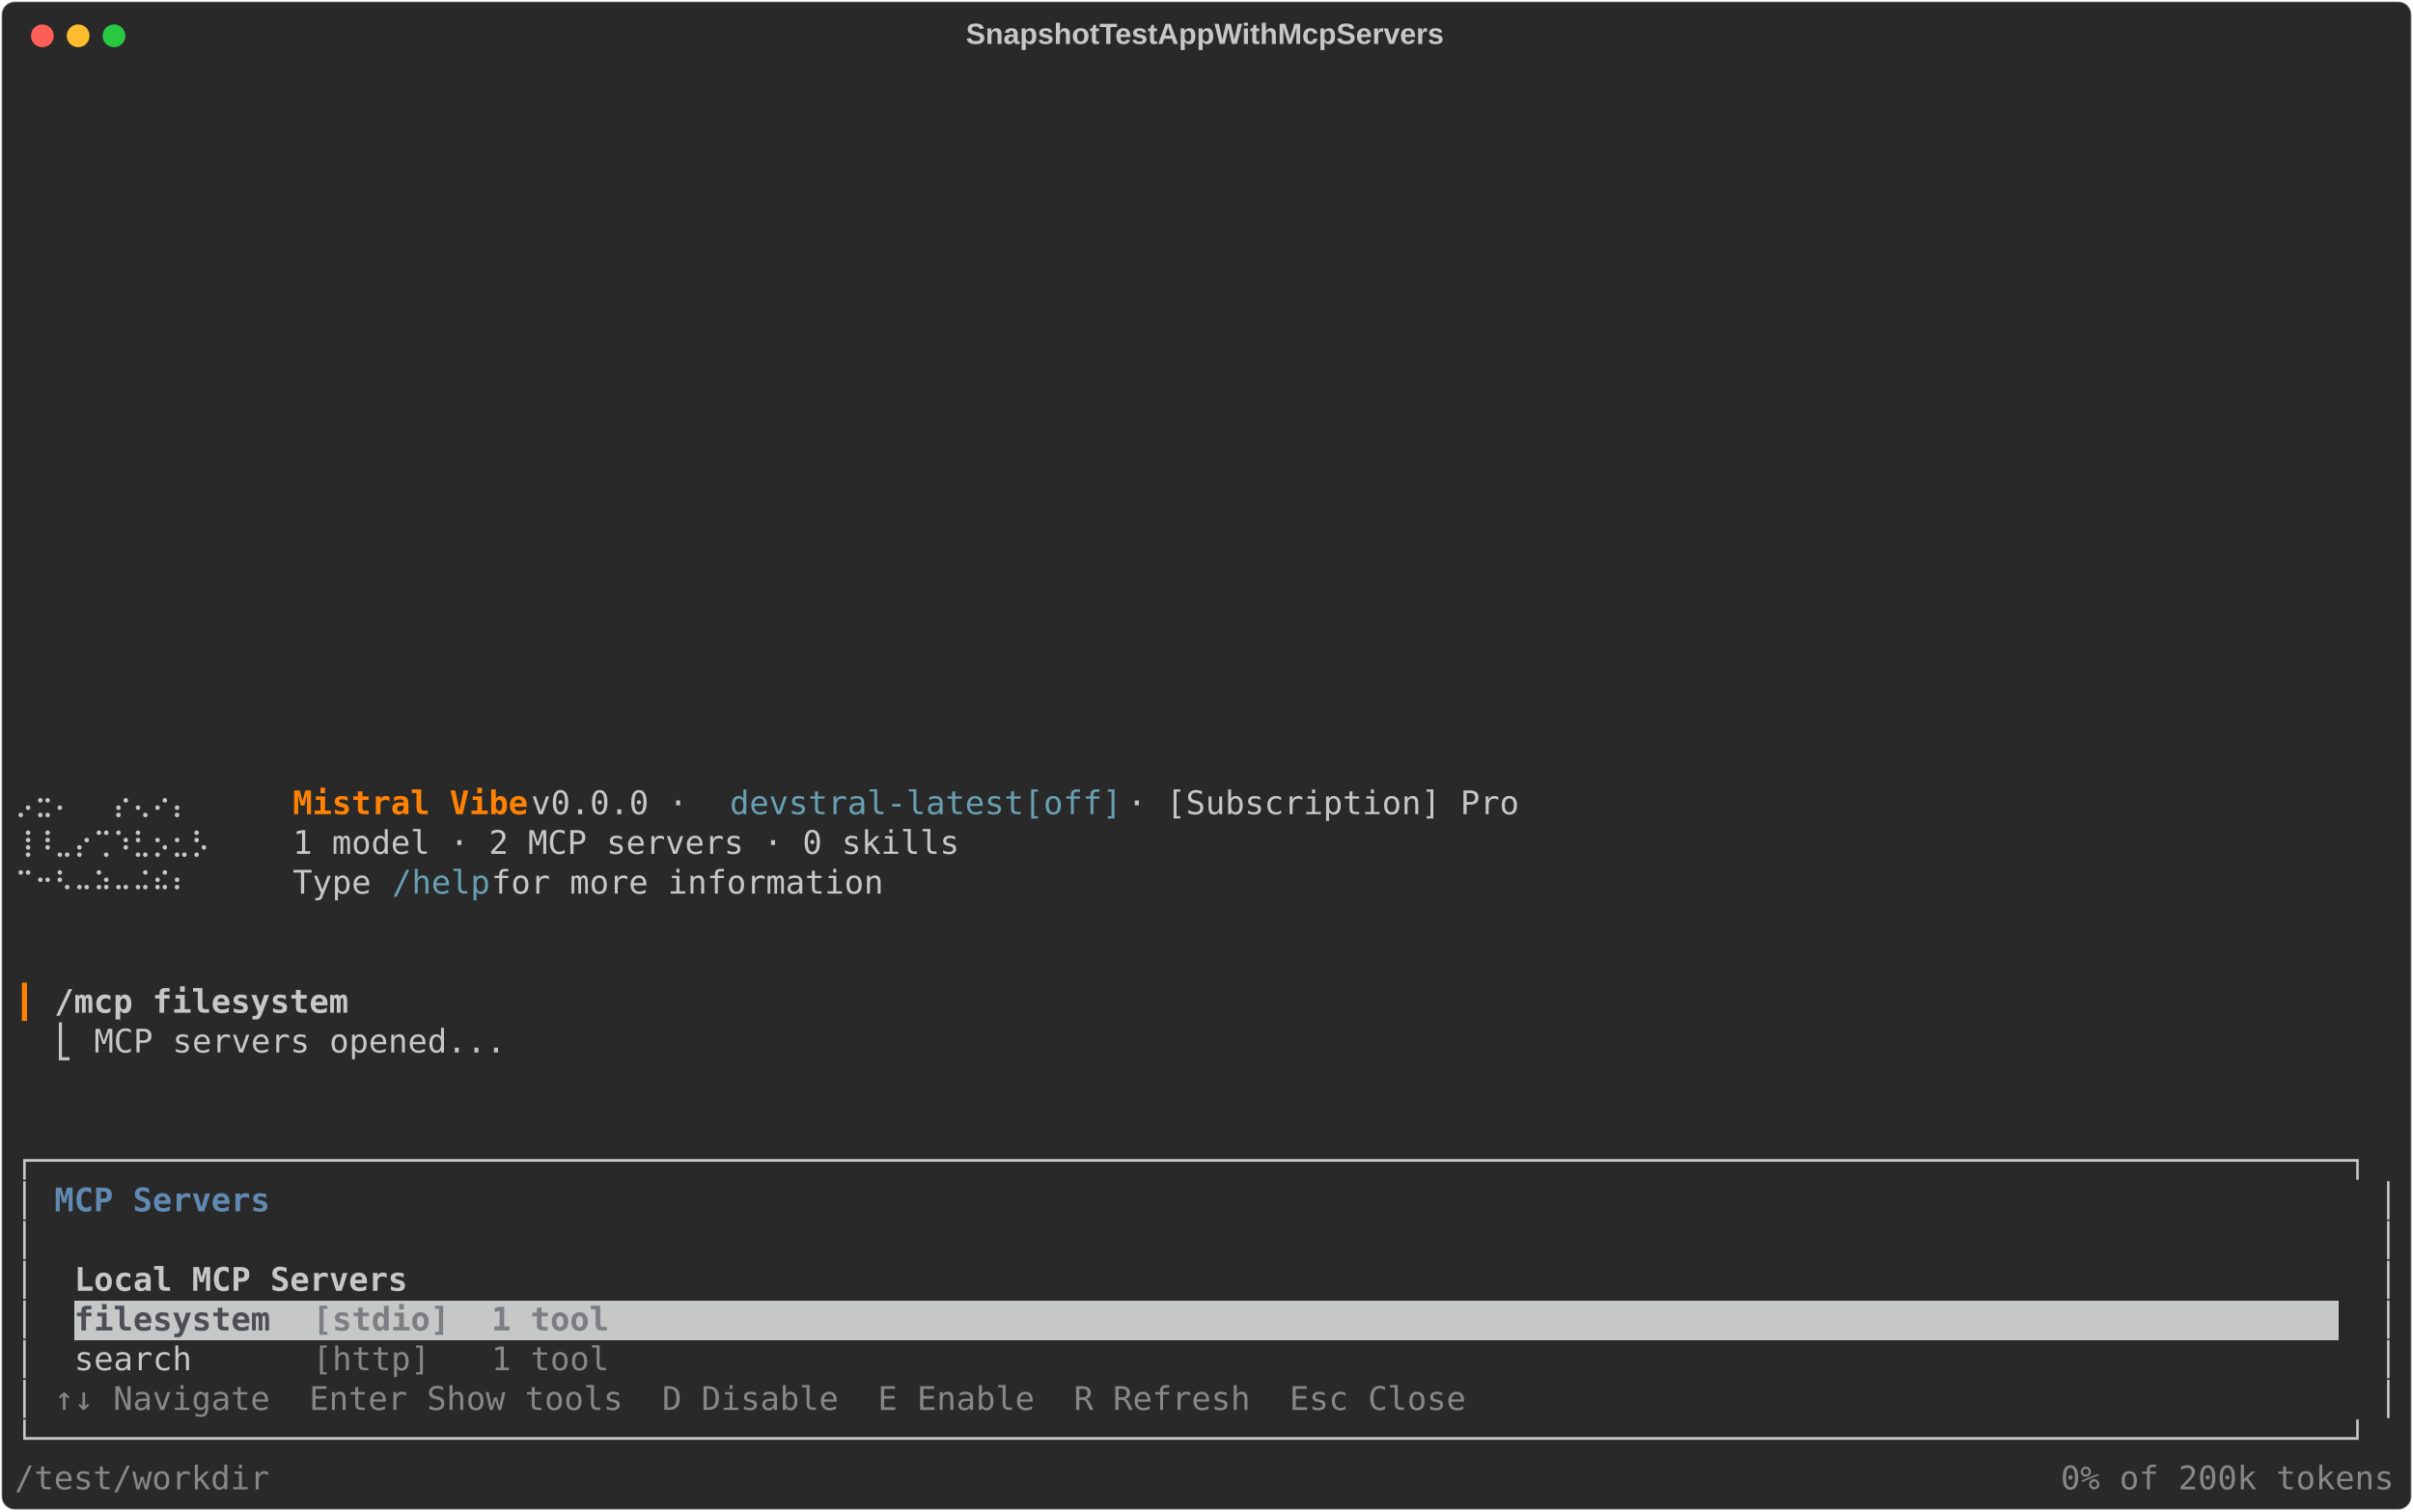
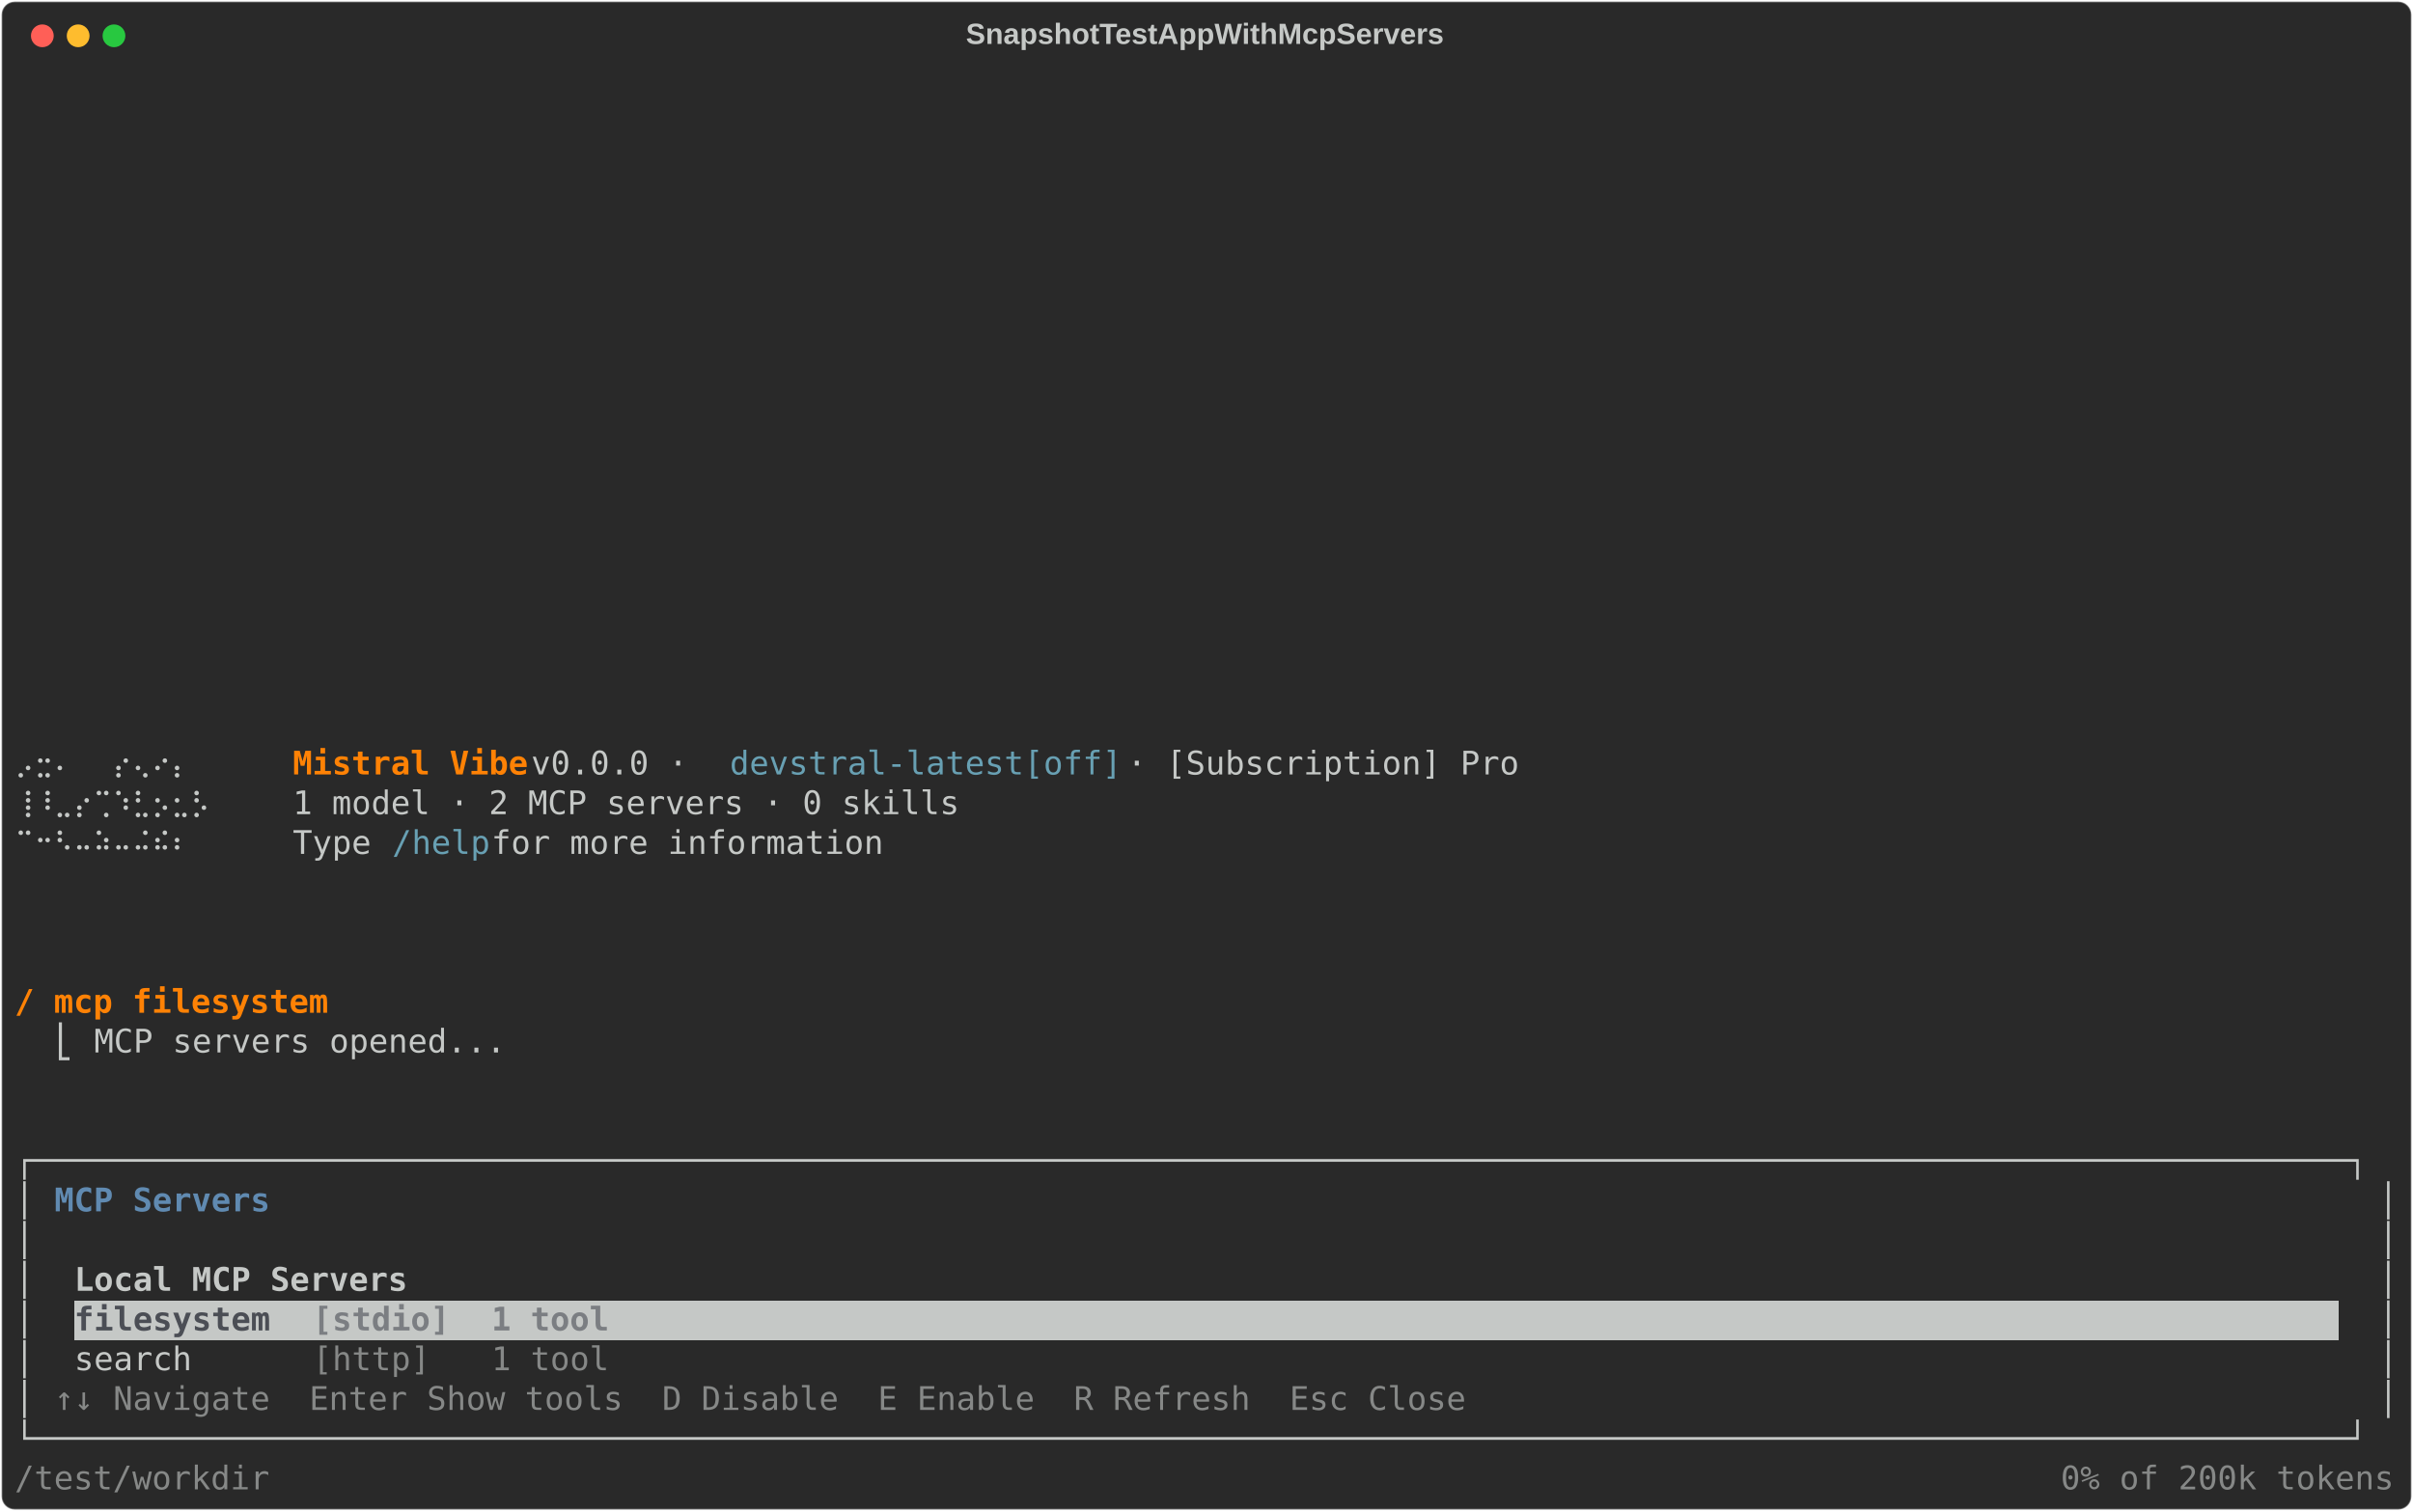
<svg xmlns="http://www.w3.org/2000/svg" class="rich-terminal" viewBox="0 0 1482 928.4">
  <style>

    @font-face {
        font-family: "Fira Code";
        src: local("FiraCode-Regular"),
                url("https://cdnjs.cloudflare.com/ajax/libs/firacode/6.2.0/woff2/FiraCode-Regular.woff2") format("woff2"),
                url("https://cdnjs.cloudflare.com/ajax/libs/firacode/6.2.0/woff/FiraCode-Regular.woff") format("woff");
        font-style: normal;
        font-weight: 400;
    }
    @font-face {
        font-family: "Fira Code";
        src: local("FiraCode-Bold"),
                url("https://cdnjs.cloudflare.com/ajax/libs/firacode/6.2.0/woff2/FiraCode-Bold.woff2") format("woff2"),
                url("https://cdnjs.cloudflare.com/ajax/libs/firacode/6.2.0/woff/FiraCode-Bold.woff") format("woff");
        font-style: bold;
        font-weight: 700;
    }

    .terminal-matrix {
        font-family: Fira Code, monospace;
        font-size: 20px;
        line-height: 24.4px;
        font-variant-east-asian: full-width;
    }

    .terminal-title {
        font-size: 18px;
        font-weight: bold;
        font-family: arial;
    }

    .terminal-r1 { fill: #c5c8c6 }
.terminal-r2 { fill: #ff8205;font-weight: bold }
.terminal-r3 { fill: #68a0b3 }
- .terminal-r4 { fill: #ff8205 }
+ .terminal-r4 { fill: #608ab1;font-weight: bold }
.terminal-r5 { fill: #c5c8c6;font-weight: bold }
- .terminal-r6 { fill: #608ab1;font-weight: bold }
- .terminal-r7 { fill: #4b4e55;font-weight: bold }
- .terminal-r8 { fill: #7b7e82;font-weight: bold }
- .terminal-r9 { fill: #868887 }
+ .terminal-r6 { fill: #4b4e55;font-weight: bold }
+ .terminal-r7 { fill: #7b7e82;font-weight: bold }
+ .terminal-r8 { fill: #868887 }
    </style>
  <defs>
    <clipPath id="terminal-clip-terminal">
      <rect x="0" y="0" width="1463.0" height="877.4" />
    </clipPath>
    <clipPath id="terminal-line-0">
      <rect x="0" y="1.5" width="1464" height="24.65" />
    </clipPath>
    <clipPath id="terminal-line-1">
      <rect x="0" y="25.9" width="1464" height="24.65" />
    </clipPath>
    <clipPath id="terminal-line-2">
      <rect x="0" y="50.3" width="1464" height="24.65" />
    </clipPath>
    <clipPath id="terminal-line-3">
      <rect x="0" y="74.7" width="1464" height="24.65" />
    </clipPath>
    <clipPath id="terminal-line-4">
      <rect x="0" y="99.1" width="1464" height="24.65" />
    </clipPath>
    <clipPath id="terminal-line-5">
      <rect x="0" y="123.5" width="1464" height="24.65" />
    </clipPath>
    <clipPath id="terminal-line-6">
      <rect x="0" y="147.9" width="1464" height="24.65" />
    </clipPath>
    <clipPath id="terminal-line-7">
      <rect x="0" y="172.3" width="1464" height="24.65" />
    </clipPath>
    <clipPath id="terminal-line-8">
      <rect x="0" y="196.7" width="1464" height="24.65" />
    </clipPath>
    <clipPath id="terminal-line-9">
      <rect x="0" y="221.1" width="1464" height="24.65" />
    </clipPath>
    <clipPath id="terminal-line-10">
      <rect x="0" y="245.5" width="1464" height="24.65" />
    </clipPath>
    <clipPath id="terminal-line-11">
      <rect x="0" y="269.9" width="1464" height="24.65" />
    </clipPath>
    <clipPath id="terminal-line-12">
      <rect x="0" y="294.3" width="1464" height="24.65" />
    </clipPath>
    <clipPath id="terminal-line-13">
      <rect x="0" y="318.7" width="1464" height="24.65" />
    </clipPath>
    <clipPath id="terminal-line-14">
      <rect x="0" y="343.1" width="1464" height="24.65" />
    </clipPath>
    <clipPath id="terminal-line-15">
      <rect x="0" y="367.5" width="1464" height="24.65" />
    </clipPath>
    <clipPath id="terminal-line-16">
      <rect x="0" y="391.9" width="1464" height="24.65" />
    </clipPath>
    <clipPath id="terminal-line-17">
      <rect x="0" y="416.3" width="1464" height="24.65" />
    </clipPath>
    <clipPath id="terminal-line-18">
      <rect x="0" y="440.7" width="1464" height="24.65" />
    </clipPath>
    <clipPath id="terminal-line-19">
      <rect x="0" y="465.1" width="1464" height="24.65" />
    </clipPath>
    <clipPath id="terminal-line-20">
      <rect x="0" y="489.5" width="1464" height="24.65" />
    </clipPath>
    <clipPath id="terminal-line-21">
      <rect x="0" y="513.9" width="1464" height="24.65" />
    </clipPath>
    <clipPath id="terminal-line-22">
      <rect x="0" y="538.3" width="1464" height="24.65" />
    </clipPath>
    <clipPath id="terminal-line-23">
      <rect x="0" y="562.7" width="1464" height="24.65" />
    </clipPath>
    <clipPath id="terminal-line-24">
      <rect x="0" y="587.1" width="1464" height="24.65" />
    </clipPath>
    <clipPath id="terminal-line-25">
      <rect x="0" y="611.5" width="1464" height="24.65" />
    </clipPath>
    <clipPath id="terminal-line-26">
      <rect x="0" y="635.9" width="1464" height="24.65" />
    </clipPath>
    <clipPath id="terminal-line-27">
      <rect x="0" y="660.3" width="1464" height="24.65" />
    </clipPath>
    <clipPath id="terminal-line-28">
      <rect x="0" y="684.7" width="1464" height="24.65" />
    </clipPath>
    <clipPath id="terminal-line-29">
      <rect x="0" y="709.1" width="1464" height="24.65" />
    </clipPath>
    <clipPath id="terminal-line-30">
      <rect x="0" y="733.5" width="1464" height="24.65" />
    </clipPath>
    <clipPath id="terminal-line-31">
      <rect x="0" y="757.9" width="1464" height="24.65" />
    </clipPath>
    <clipPath id="terminal-line-32">
      <rect x="0" y="782.3" width="1464" height="24.65" />
    </clipPath>
    <clipPath id="terminal-line-33">
      <rect x="0" y="806.7" width="1464" height="24.65" />
    </clipPath>
    <clipPath id="terminal-line-34">
      <rect x="0" y="831.1" width="1464" height="24.65" />
    </clipPath>
  </defs>
  <rect fill="#292929" stroke="rgba(255,255,255,0.35)" stroke-width="1" x="1" y="1" width="1480" height="926.4" rx="8" />
  <text class="terminal-title" fill="#c5c8c6" text-anchor="middle" x="740" y="27">SnapshotTestAppWithMcpServers</text>
  <g transform="translate(26,22)">
    <circle cx="0" cy="0" r="7" fill="#ff5f57" />
    <circle cx="22" cy="0" r="7" fill="#febc2e" />
    <circle cx="44" cy="0" r="7" fill="#28c840" />
  </g>
  <g transform="translate(9, 41)" clip-path="url(#terminal-clip-terminal)">
    <rect fill="#c5c8c6" x="36.6" y="757.9" width="146.4" height="24.65" shape-rendering="crispEdges" />
    <rect fill="#c5c8c6" x="183" y="757.9" width="109.8" height="24.65" shape-rendering="crispEdges" />
    <rect fill="#c5c8c6" x="292.8" y="757.9" width="97.6" height="24.65" shape-rendering="crispEdges" />
    <rect fill="#c5c8c6" x="390.4" y="757.9" width="1037" height="24.65" shape-rendering="crispEdges" />
    <g class="terminal-matrix">
      <text class="terminal-r1" x="1464" y="20" textLength="12.2" clip-path="url(#terminal-line-0)">
</text>
      <text class="terminal-r1" x="1464" y="44.4" textLength="12.2" clip-path="url(#terminal-line-1)">
</text>
      <text class="terminal-r1" x="1464" y="68.8" textLength="12.2" clip-path="url(#terminal-line-2)">
</text>
      <text class="terminal-r1" x="1464" y="93.2" textLength="12.2" clip-path="url(#terminal-line-3)">
</text>
      <text class="terminal-r1" x="1464" y="117.6" textLength="12.2" clip-path="url(#terminal-line-4)">
</text>
      <text class="terminal-r1" x="1464" y="142" textLength="12.2" clip-path="url(#terminal-line-5)">
</text>
      <text class="terminal-r1" x="1464" y="166.4" textLength="12.2" clip-path="url(#terminal-line-6)">
</text>
      <text class="terminal-r1" x="1464" y="190.8" textLength="12.2" clip-path="url(#terminal-line-7)">
</text>
      <text class="terminal-r1" x="1464" y="215.2" textLength="12.2" clip-path="url(#terminal-line-8)">
</text>
      <text class="terminal-r1" x="1464" y="239.6" textLength="12.2" clip-path="url(#terminal-line-9)">
</text>
      <text class="terminal-r1" x="1464" y="264" textLength="12.2" clip-path="url(#terminal-line-10)">
</text>
      <text class="terminal-r1" x="1464" y="288.4" textLength="12.2" clip-path="url(#terminal-line-11)">
</text>
      <text class="terminal-r1" x="1464" y="312.8" textLength="12.2" clip-path="url(#terminal-line-12)">
</text>
      <text class="terminal-r1" x="1464" y="337.2" textLength="12.2" clip-path="url(#terminal-line-13)">
</text>
      <text class="terminal-r1" x="1464" y="361.6" textLength="12.2" clip-path="url(#terminal-line-14)">
</text>
      <text class="terminal-r1" x="1464" y="386" textLength="12.2" clip-path="url(#terminal-line-15)">
</text>
      <text class="terminal-r1" x="1464" y="410.4" textLength="12.2" clip-path="url(#terminal-line-16)">
</text>
+       <text class="terminal-r1" x="0" y="434.8" textLength="134.2" clip-path="url(#terminal-line-17)">  ⡠⣒⠄  ⡔⢄⠔⡄</text>
+       <text class="terminal-r2" x="170.8" y="434.8" textLength="146.4" clip-path="url(#terminal-line-17)">Mistral Vibe</text>
+       <text class="terminal-r1" x="317.2" y="434.8" textLength="122" clip-path="url(#terminal-line-17)"> v0.0.0 · </text>
+       <text class="terminal-r3" x="439.2" y="434.8" textLength="244" clip-path="url(#terminal-line-17)">devstral-latest[off]</text>
+       <text class="terminal-r1" x="683.2" y="434.8" textLength="256.2" clip-path="url(#terminal-line-17)"> · [Subscription] Pro</text>
      <text class="terminal-r1" x="1464" y="434.8" textLength="12.2" clip-path="url(#terminal-line-17)">
</text>
-       <text class="terminal-r1" x="0" y="459.2" textLength="134.2" clip-path="url(#terminal-line-18)">  ⡠⣒⠄  ⡔⢄⠔⡄</text>
-       <text class="terminal-r2" x="170.8" y="459.2" textLength="146.4" clip-path="url(#terminal-line-18)">Mistral Vibe</text>
-       <text class="terminal-r1" x="317.2" y="459.2" textLength="122" clip-path="url(#terminal-line-18)"> v0.0.0 · </text>
-       <text class="terminal-r3" x="439.2" y="459.2" textLength="244" clip-path="url(#terminal-line-18)">devstral-latest[off]</text>
-       <text class="terminal-r1" x="683.2" y="459.2" textLength="256.2" clip-path="url(#terminal-line-18)"> · [Subscription] Pro</text>
+       <text class="terminal-r1" x="0" y="459.2" textLength="134.2" clip-path="url(#terminal-line-18)"> ⢸⠸⣀⡔⢉⠱⣃⡢⣂⡣</text>
+       <text class="terminal-r1" x="170.8" y="459.2" textLength="414.8" clip-path="url(#terminal-line-18)">1 model · 2 MCP servers · 0 skills</text>
      <text class="terminal-r1" x="1464" y="459.2" textLength="12.2" clip-path="url(#terminal-line-18)">
</text>
-       <text class="terminal-r1" x="0" y="483.6" textLength="134.2" clip-path="url(#terminal-line-19)"> ⢸⠸⣀⡔⢉⠱⣃⡢⣂⡣</text>
-       <text class="terminal-r1" x="170.8" y="483.6" textLength="414.8" clip-path="url(#terminal-line-19)">1 model · 2 MCP servers · 0 skills</text>
+       <text class="terminal-r1" x="0" y="483.6" textLength="134.2" clip-path="url(#terminal-line-19)">  ⠉⠒⠣⠤⠵⠤⠬⠮⠆</text>
+       <text class="terminal-r1" x="170.8" y="483.6" textLength="61" clip-path="url(#terminal-line-19)">Type </text>
+       <text class="terminal-r3" x="231.8" y="483.6" textLength="61" clip-path="url(#terminal-line-19)">/help</text>
+       <text class="terminal-r1" x="292.8" y="483.6" textLength="256.2" clip-path="url(#terminal-line-19)"> for more information</text>
      <text class="terminal-r1" x="1464" y="483.6" textLength="12.2" clip-path="url(#terminal-line-19)">
</text>
-       <text class="terminal-r1" x="0" y="508" textLength="134.2" clip-path="url(#terminal-line-20)">  ⠉⠒⠣⠤⠵⠤⠬⠮⠆</text>
-       <text class="terminal-r1" x="170.8" y="508" textLength="61" clip-path="url(#terminal-line-20)">Type </text>
-       <text class="terminal-r3" x="231.8" y="508" textLength="61" clip-path="url(#terminal-line-20)">/help</text>
-       <text class="terminal-r1" x="292.8" y="508" textLength="256.2" clip-path="url(#terminal-line-20)"> for more information</text>
      <text class="terminal-r1" x="1464" y="508" textLength="12.2" clip-path="url(#terminal-line-20)">
</text>
      <text class="terminal-r1" x="1464" y="532.4" textLength="12.2" clip-path="url(#terminal-line-21)">
</text>
      <text class="terminal-r1" x="1464" y="556.8" textLength="12.2" clip-path="url(#terminal-line-22)">
</text>
-       <text class="terminal-r4" x="0" y="581.2" textLength="12.2" clip-path="url(#terminal-line-23)">┃</text>
-       <text class="terminal-r5" x="24.4" y="581.2" textLength="183" clip-path="url(#terminal-line-23)">/mcp filesystem</text>
+       <text class="terminal-r2" x="0" y="581.2" textLength="195.2" clip-path="url(#terminal-line-23)">/ mcp filesystem</text>
      <text class="terminal-r1" x="1464" y="581.2" textLength="12.2" clip-path="url(#terminal-line-23)">
</text>
      <text class="terminal-r1" x="24.4" y="605.6" textLength="12.2" clip-path="url(#terminal-line-24)">⎣</text>
      <text class="terminal-r1" x="48.8" y="605.6" textLength="256.2" clip-path="url(#terminal-line-24)">MCP servers opened...</text>
      <text class="terminal-r1" x="1464" y="605.6" textLength="12.2" clip-path="url(#terminal-line-24)">
</text>
      <text class="terminal-r1" x="1464" y="630" textLength="12.2" clip-path="url(#terminal-line-25)">
</text>
      <text class="terminal-r1" x="1464" y="654.4" textLength="12.2" clip-path="url(#terminal-line-26)">
</text>
      <text class="terminal-r1" x="0" y="678.8" textLength="1464" clip-path="url(#terminal-line-27)">┌──────────────────────────────────────────────────────────────────────────────────────────────────────────────────────┐</text>
      <text class="terminal-r1" x="1464" y="678.8" textLength="12.2" clip-path="url(#terminal-line-27)">
</text>
      <text class="terminal-r1" x="0" y="703.2" textLength="12.2" clip-path="url(#terminal-line-28)">│</text>
-       <text class="terminal-r6" x="24.4" y="703.2" textLength="134.2" clip-path="url(#terminal-line-28)">MCP Servers</text>
+       <text class="terminal-r4" x="24.4" y="703.2" textLength="134.2" clip-path="url(#terminal-line-28)">MCP Servers</text>
      <text class="terminal-r1" x="1451.8" y="703.2" textLength="12.2" clip-path="url(#terminal-line-28)">│</text>
      <text class="terminal-r1" x="1464" y="703.2" textLength="12.2" clip-path="url(#terminal-line-28)">
</text>
      <text class="terminal-r1" x="0" y="727.6" textLength="12.2" clip-path="url(#terminal-line-29)">│</text>
      <text class="terminal-r1" x="1451.8" y="727.6" textLength="12.2" clip-path="url(#terminal-line-29)">│</text>
      <text class="terminal-r1" x="1464" y="727.6" textLength="12.2" clip-path="url(#terminal-line-29)">
</text>
      <text class="terminal-r1" x="0" y="752" textLength="12.2" clip-path="url(#terminal-line-30)">│</text>
      <text class="terminal-r5" x="36.6" y="752" textLength="207.4" clip-path="url(#terminal-line-30)">Local MCP Servers</text>
      <text class="terminal-r1" x="1451.8" y="752" textLength="12.2" clip-path="url(#terminal-line-30)">│</text>
      <text class="terminal-r1" x="1464" y="752" textLength="12.2" clip-path="url(#terminal-line-30)">
</text>
      <text class="terminal-r1" x="0" y="776.4" textLength="12.2" clip-path="url(#terminal-line-31)">│</text>
-       <text class="terminal-r7" x="36.6" y="776.4" textLength="146.4" clip-path="url(#terminal-line-31)">  filesystem</text>
-       <text class="terminal-r8" x="183" y="776.4" textLength="109.8" clip-path="url(#terminal-line-31)">  [stdio]</text>
-       <text class="terminal-r8" x="292.8" y="776.4" textLength="97.6" clip-path="url(#terminal-line-31)">  1 tool</text>
+       <text class="terminal-r6" x="36.6" y="776.4" textLength="146.4" clip-path="url(#terminal-line-31)">  filesystem</text>
+       <text class="terminal-r7" x="183" y="776.4" textLength="109.8" clip-path="url(#terminal-line-31)">  [stdio]</text>
+       <text class="terminal-r7" x="292.8" y="776.4" textLength="97.6" clip-path="url(#terminal-line-31)">  1 tool</text>
      <text class="terminal-r1" x="1451.8" y="776.4" textLength="12.2" clip-path="url(#terminal-line-31)">│</text>
      <text class="terminal-r1" x="1464" y="776.4" textLength="12.2" clip-path="url(#terminal-line-31)">
</text>
      <text class="terminal-r1" x="0" y="800.8" textLength="12.2" clip-path="url(#terminal-line-32)">│</text>
      <text class="terminal-r1" x="36.6" y="800.8" textLength="146.4" clip-path="url(#terminal-line-32)">  search    </text>
-       <text class="terminal-r9" x="183" y="800.8" textLength="109.8" clip-path="url(#terminal-line-32)">  [http] </text>
-       <text class="terminal-r9" x="292.8" y="800.8" textLength="97.6" clip-path="url(#terminal-line-32)">  1 tool</text>
+       <text class="terminal-r8" x="183" y="800.8" textLength="109.8" clip-path="url(#terminal-line-32)">  [http] </text>
+       <text class="terminal-r8" x="292.8" y="800.8" textLength="97.6" clip-path="url(#terminal-line-32)">  1 tool</text>
      <text class="terminal-r1" x="1451.8" y="800.8" textLength="12.2" clip-path="url(#terminal-line-32)">│</text>
      <text class="terminal-r1" x="1464" y="800.8" textLength="12.2" clip-path="url(#terminal-line-32)">
</text>
      <text class="terminal-r1" x="0" y="825.2" textLength="12.2" clip-path="url(#terminal-line-33)">│</text>
-       <text class="terminal-r9" x="24.4" y="825.2" textLength="878.4" clip-path="url(#terminal-line-33)">↑↓ Navigate  Enter Show tools  D Disable  E Enable  R Refresh  Esc Close</text>
+       <text class="terminal-r8" x="24.4" y="825.2" textLength="878.4" clip-path="url(#terminal-line-33)">↑↓ Navigate  Enter Show tools  D Disable  E Enable  R Refresh  Esc Close</text>
      <text class="terminal-r1" x="1451.8" y="825.2" textLength="12.2" clip-path="url(#terminal-line-33)">│</text>
      <text class="terminal-r1" x="1464" y="825.2" textLength="12.2" clip-path="url(#terminal-line-33)">
</text>
      <text class="terminal-r1" x="0" y="849.6" textLength="1464" clip-path="url(#terminal-line-34)">└──────────────────────────────────────────────────────────────────────────────────────────────────────────────────────┘</text>
      <text class="terminal-r1" x="1464" y="849.6" textLength="12.2" clip-path="url(#terminal-line-34)">
</text>
-       <text class="terminal-r9" x="0" y="874" textLength="158.6" clip-path="url(#terminal-line-35)">/test/workdir</text>
-       <text class="terminal-r9" x="1256.6" y="874" textLength="207.4" clip-path="url(#terminal-line-35)">0% of 200k tokens</text>
+       <text class="terminal-r8" x="0" y="874" textLength="158.6" clip-path="url(#terminal-line-35)">/test/workdir</text>
+       <text class="terminal-r8" x="1256.6" y="874" textLength="207.4" clip-path="url(#terminal-line-35)">0% of 200k tokens</text>
    </g>
  </g>
</svg>
